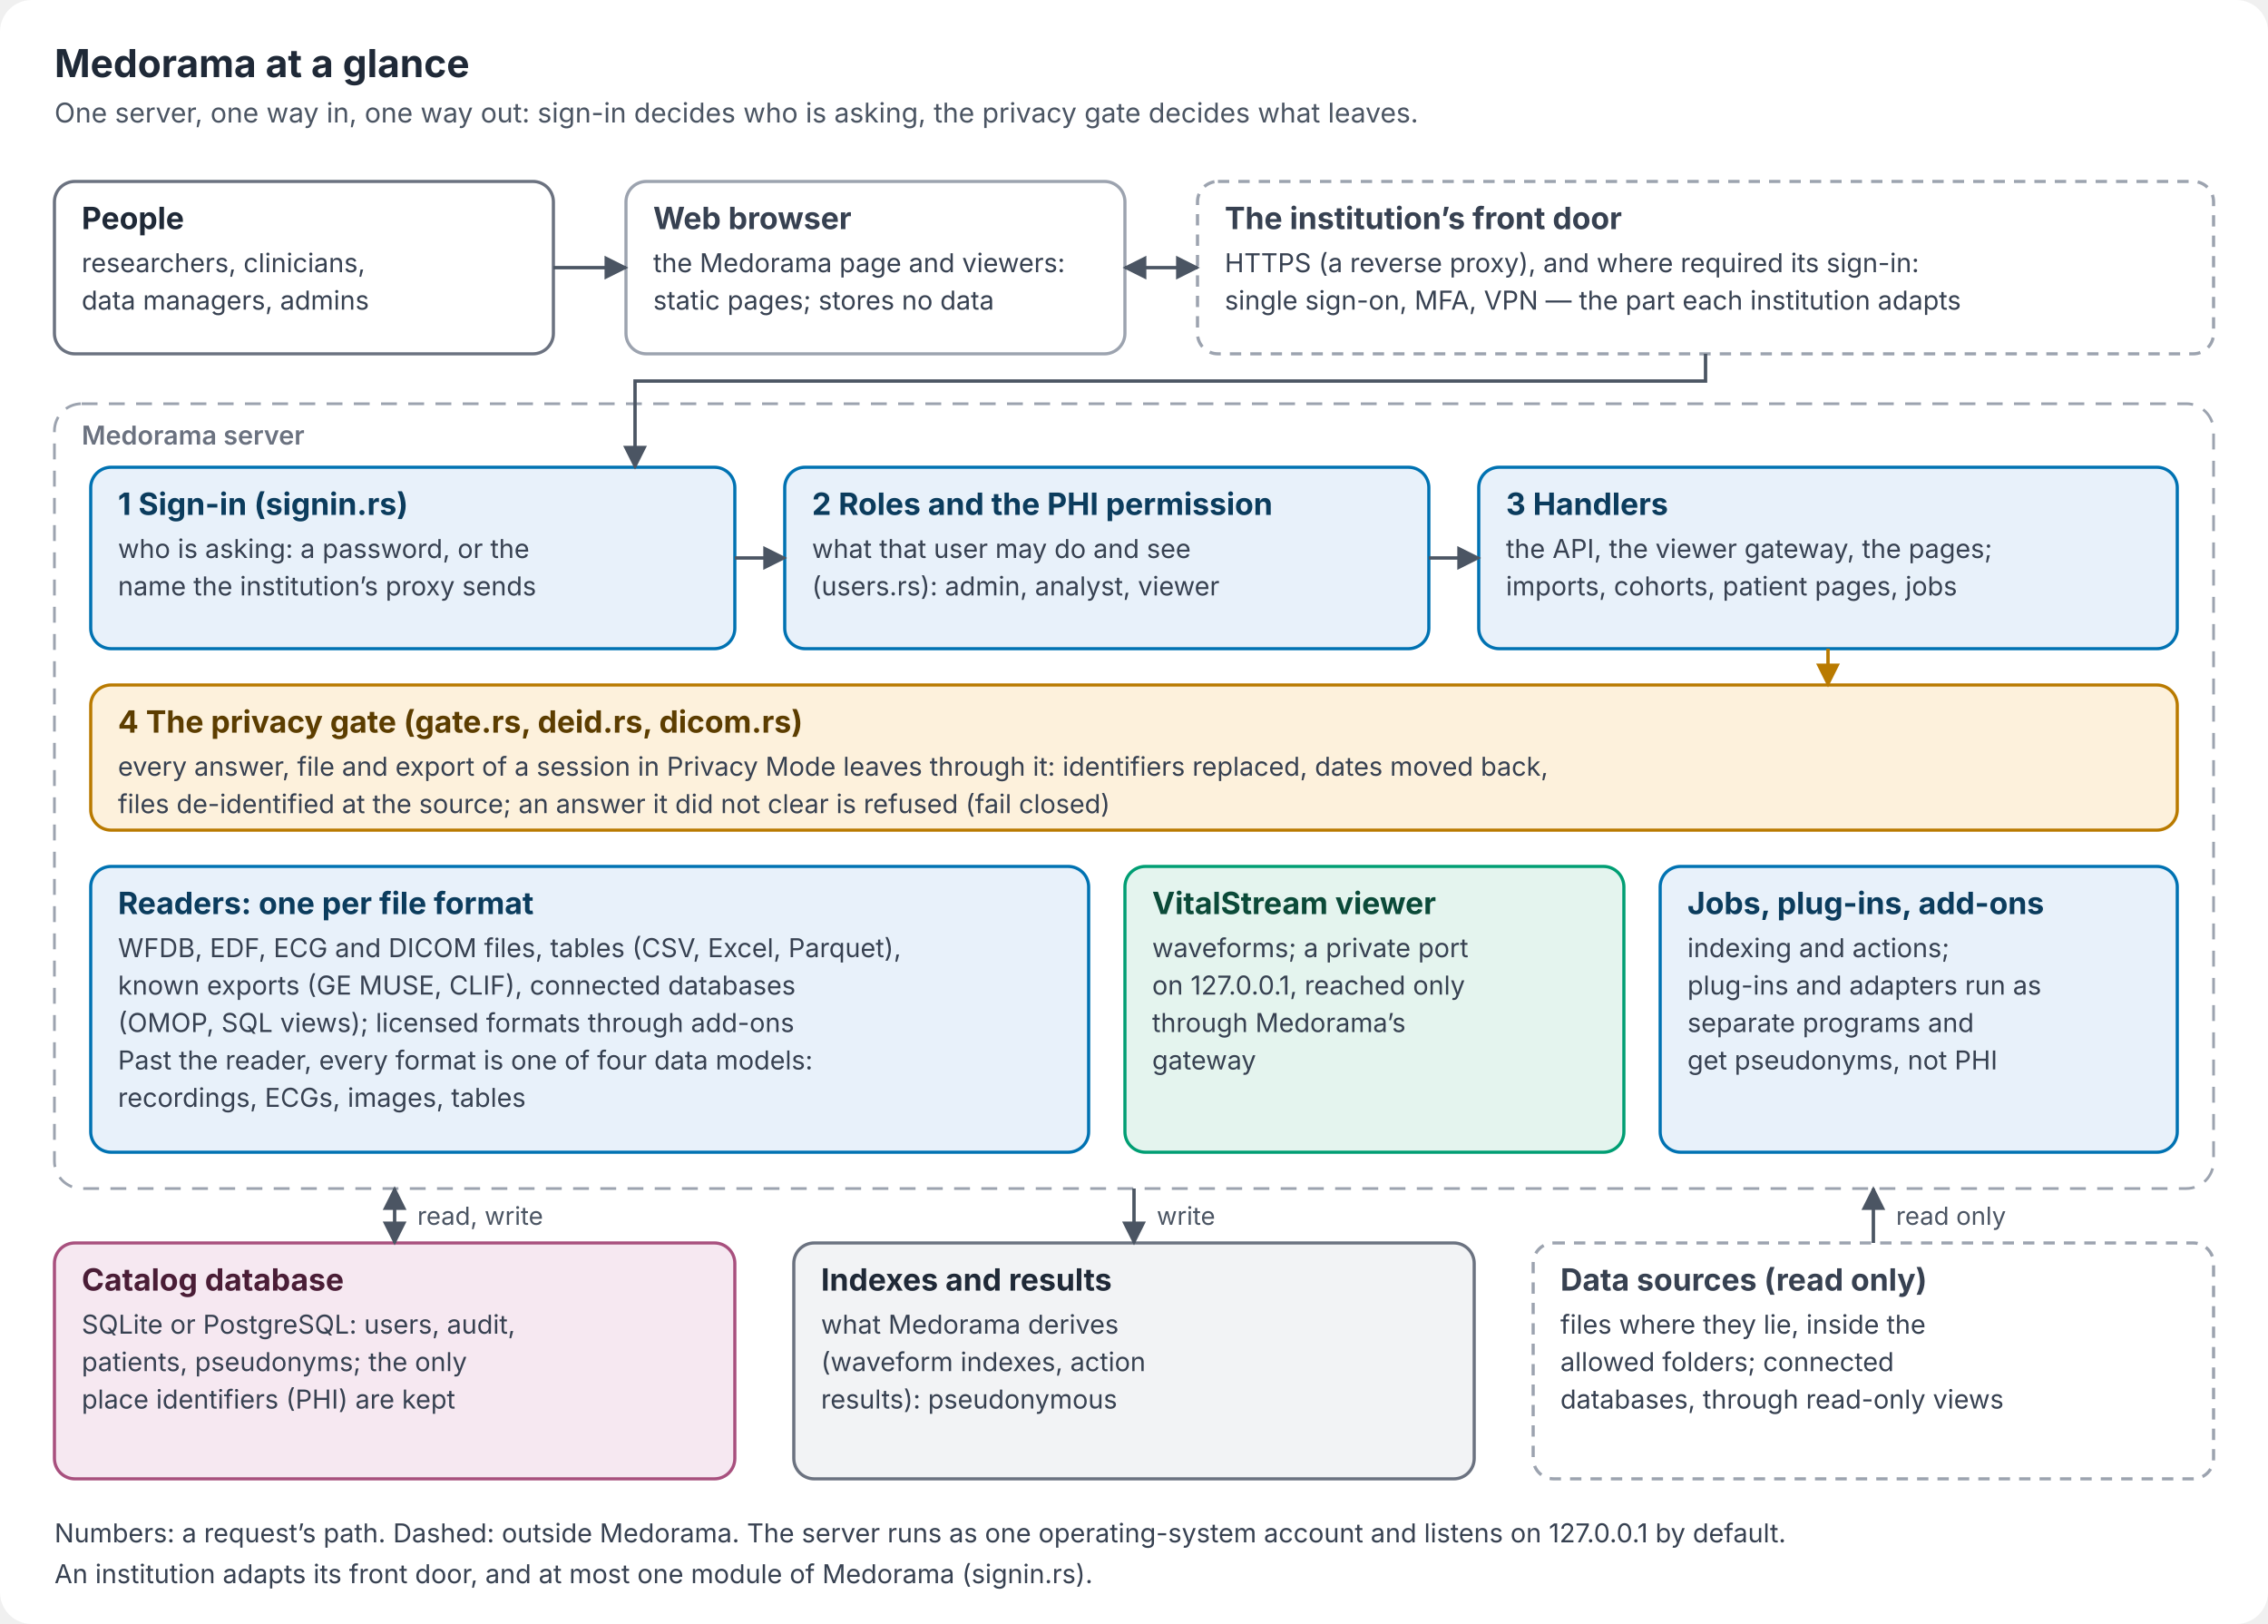
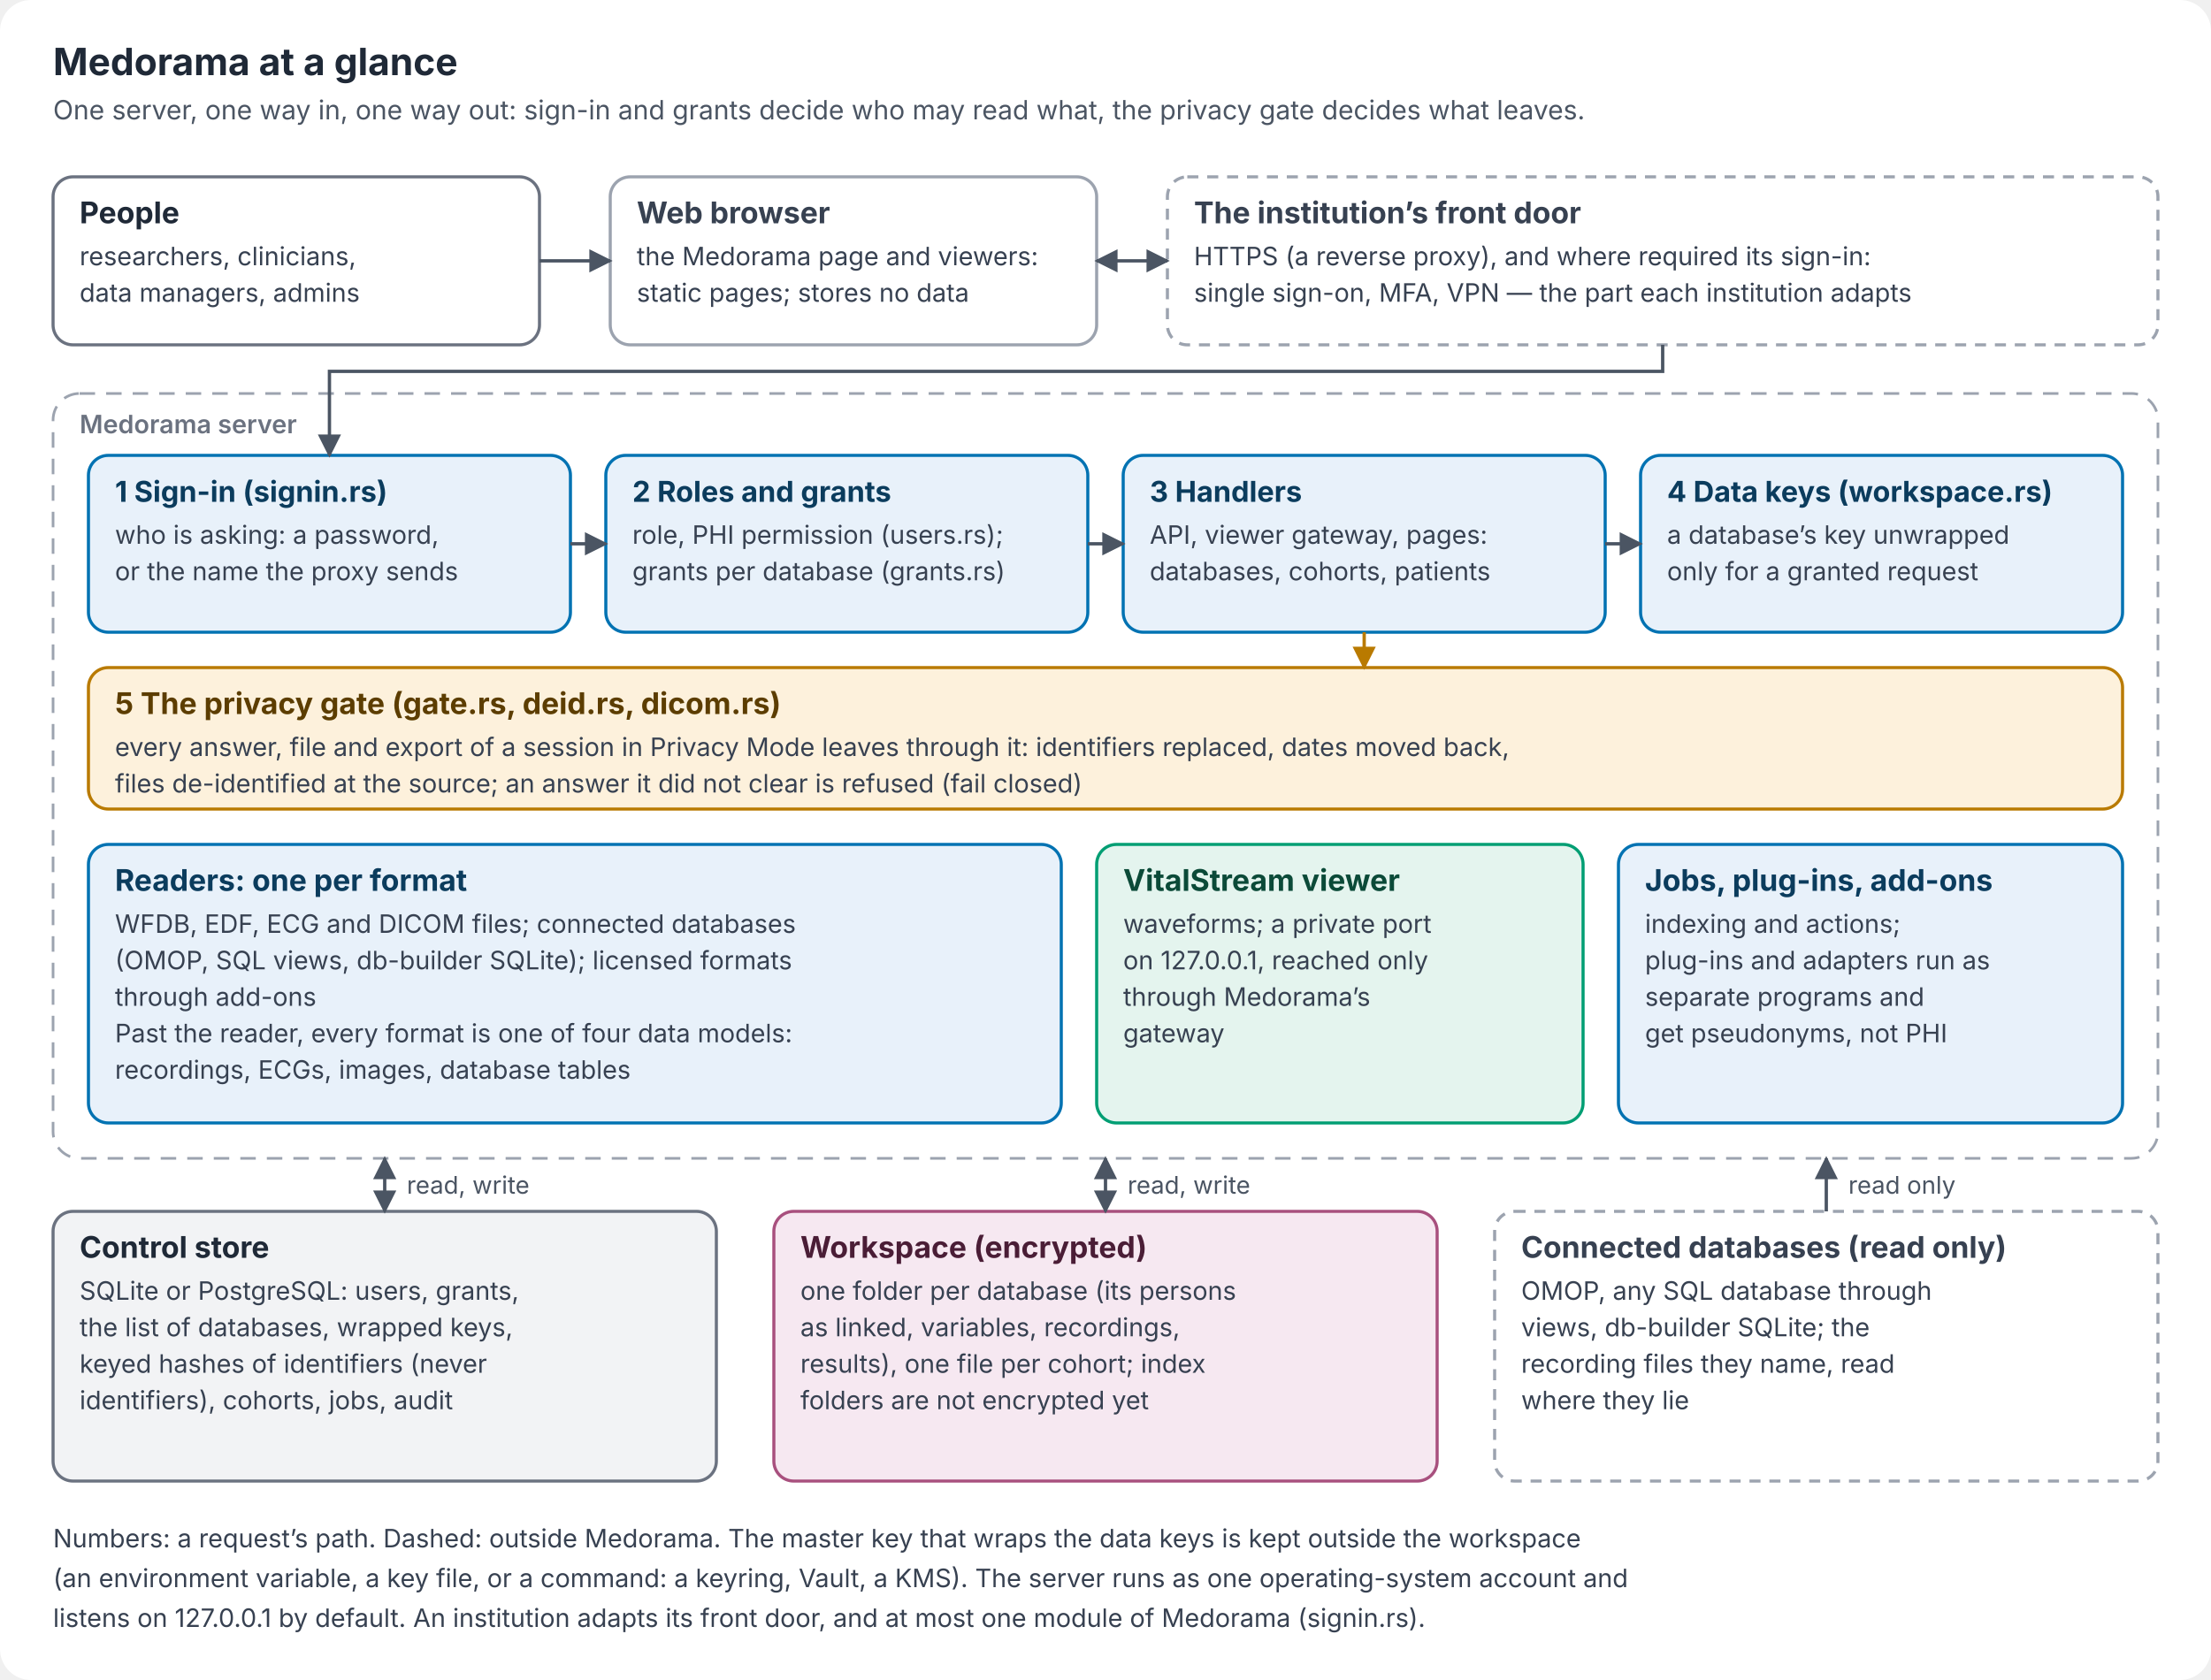
- <svg xmlns="http://www.w3.org/2000/svg" viewBox="0 0 1000 716" width="1000" height="716" role="img" aria-labelledby="t d">
+ <svg xmlns="http://www.w3.org/2000/svg" viewBox="0 0 1000 760" width="1000" height="760" role="img" aria-labelledby="t d">
  <defs>
    <marker id="a" viewBox="0 0 10 10" refX="9" refY="5" markerWidth="7" markerHeight="7" orient="auto-start-reverse">
      <path d="M0 0L10 5L0 10z" fill="#4B5563" />
    </marker>
    <marker id="ag" viewBox="0 0 10 10" refX="9" refY="5" markerWidth="7" markerHeight="7" orient="auto-start-reverse">
      <path d="M0 0L10 5L0 10z" fill="#B97A00" />
    </marker>
  </defs>
-   <rect x="0" y="0" width="1000" height="716" rx="14" fill="#FFFFFF" />
+   <rect x="0" y="0" width="1000" height="760" rx="14" fill="#FFFFFF" />
  <g font-family="Inter, -apple-system, 'Segoe UI', Roboto, Helvetica, Arial, sans-serif" font-size="13" fill="#1F2937">
    <text x="24" y="34" font-size="17" font-weight="700" fill="#1F2937" text-anchor="start">Medorama at a glance</text>
-     <text x="24" y="54" font-size="12" font-weight="400" fill="#4B5563" text-anchor="start">One server, one way in, one way out: sign-in decides who is asking, the privacy gate decides what leaves.</text>
+     <text x="24" y="54" font-size="12" font-weight="400" fill="#4B5563" text-anchor="start">One server, one way in, one way out: sign-in and grants decide who may read what, the privacy gate decides what leaves.</text>
    <rect x="24" y="80" width="220" height="76" rx="9" fill="#FFFFFF" stroke="#6B7280" stroke-width="1.4" />
    <text x="36" y="101" font-size="13.5" font-weight="650" fill="#1F2937" text-anchor="start">People</text>
    <text x="36" y="120.0" font-size="11.5" font-weight="400" fill="#374151" text-anchor="start">researchers, clinicians,</text>
    <text x="36" y="136.5" font-size="11.5" font-weight="400" fill="#374151" text-anchor="start">data managers, admins</text>
    <rect x="276" y="80" width="220" height="76" rx="9" fill="#FFFFFF" stroke="#9CA3AF" stroke-width="1.4" />
    <text x="288" y="101" font-size="13.5" font-weight="650" fill="#374151" text-anchor="start">Web browser</text>
    <text x="288" y="120.0" font-size="11.5" font-weight="400" fill="#374151" text-anchor="start">the Medorama page and viewers:</text>
    <text x="288" y="136.5" font-size="11.5" font-weight="400" fill="#374151" text-anchor="start">static pages; stores no data</text>
    <rect x="528" y="80" width="448" height="76" rx="9" fill="#FFFFFF" stroke="#9CA3AF" stroke-width="1.4" stroke-dasharray="5 4" />
    <text x="540" y="101" font-size="13.5" font-weight="650" fill="#374151" text-anchor="start">The institution’s front door</text>
    <text x="540" y="120.0" font-size="11.5" font-weight="400" fill="#374151" text-anchor="start">HTTPS (a reverse proxy), and where required its sign-in:</text>
    <text x="540" y="136.5" font-size="11.5" font-weight="400" fill="#374151" text-anchor="start">single sign-on, MFA, VPN — the part each institution adapts</text>
    <path d="M244 118 L276 118" fill="none" stroke="#4B5563" stroke-width="1.5" marker-end="url(#a)" />
    <path d="M496 118 L528 118" fill="none" stroke="#4B5563" stroke-width="1.5" marker-end="url(#a)" marker-start="url(#a)" />
    <rect x="24" y="178" width="952" height="346" rx="12" fill="none" stroke="#9CA3AF" stroke-width="1.2" stroke-dasharray="7 5" />
    <text x="36" y="196" font-size="11.5" font-weight="600" fill="#6B7280" text-anchor="start">Medorama server</text>
-     <rect x="40" y="206" width="284" height="80" rx="9" fill="#E8F1FA" stroke="#0072B2" stroke-width="1.4" />
-     <text x="52" y="227" font-size="13.5" font-weight="650" fill="#0B3C5D" text-anchor="start">1  Sign-in  (signin.rs)</text>
-     <text x="52" y="246.0" font-size="11.5" font-weight="400" fill="#374151" text-anchor="start">who is asking: a password, or the</text>
-     <text x="52" y="262.5" font-size="11.5" font-weight="400" fill="#374151" text-anchor="start">name the institution’s proxy sends</text>
-     <rect x="346" y="206" width="284" height="80" rx="9" fill="#E8F1FA" stroke="#0072B2" stroke-width="1.4" />
-     <text x="358" y="227" font-size="13.5" font-weight="650" fill="#0B3C5D" text-anchor="start">2  Roles and the PHI permission</text>
-     <text x="358" y="246.0" font-size="11.5" font-weight="400" fill="#374151" text-anchor="start">what that user may do and see</text>
-     <text x="358" y="262.5" font-size="11.5" font-weight="400" fill="#374151" text-anchor="start">(users.rs): admin, analyst, viewer</text>
-     <rect x="652" y="206" width="308" height="80" rx="9" fill="#E8F1FA" stroke="#0072B2" stroke-width="1.4" />
-     <text x="664" y="227" font-size="13.5" font-weight="650" fill="#0B3C5D" text-anchor="start">3  Handlers</text>
-     <text x="664" y="246.0" font-size="11.5" font-weight="400" fill="#374151" text-anchor="start">the API, the viewer gateway, the pages;</text>
-     <text x="664" y="262.5" font-size="11.5" font-weight="400" fill="#374151" text-anchor="start">imports, cohorts, patient pages, jobs</text>
-     <path d="M752 156 L752 168 L280 168 L280 206" fill="none" stroke="#4B5563" stroke-width="1.5" marker-end="url(#a)" />
-     <path d="M324 246 L346 246" fill="none" stroke="#4B5563" stroke-width="1.5" marker-end="url(#a)" />
-     <path d="M630 246 L652 246" fill="none" stroke="#4B5563" stroke-width="1.5" marker-end="url(#a)" />
+     <rect x="40" y="206" width="218" height="80" rx="9" fill="#E8F1FA" stroke="#0072B2" stroke-width="1.4" />
+     <text x="52" y="227" font-size="13" font-weight="650" fill="#0B3C5D" text-anchor="start">1  Sign-in  (signin.rs)</text>
+     <text x="52" y="246.0" font-size="11.5" font-weight="400" fill="#374151" text-anchor="start">who is asking: a password,</text>
+     <text x="52" y="262.5" font-size="11.5" font-weight="400" fill="#374151" text-anchor="start">or the name the proxy sends</text>
+     <rect x="274" y="206" width="218" height="80" rx="9" fill="#E8F1FA" stroke="#0072B2" stroke-width="1.4" />
+     <text x="286" y="227" font-size="13" font-weight="650" fill="#0B3C5D" text-anchor="start">2  Roles and grants</text>
+     <text x="286" y="246.0" font-size="11.5" font-weight="400" fill="#374151" text-anchor="start">role, PHI permission (users.rs);</text>
+     <text x="286" y="262.5" font-size="11.5" font-weight="400" fill="#374151" text-anchor="start">grants per database (grants.rs)</text>
+     <path d="M258 246 L274 246" fill="none" stroke="#4B5563" stroke-width="1.5" marker-end="url(#a)" />
+     <rect x="508" y="206" width="218" height="80" rx="9" fill="#E8F1FA" stroke="#0072B2" stroke-width="1.4" />
+     <text x="520" y="227" font-size="13" font-weight="650" fill="#0B3C5D" text-anchor="start">3  Handlers</text>
+     <text x="520" y="246.0" font-size="11.5" font-weight="400" fill="#374151" text-anchor="start">API, viewer gateway, pages:</text>
+     <text x="520" y="262.5" font-size="11.5" font-weight="400" fill="#374151" text-anchor="start">databases, cohorts, patients</text>
+     <path d="M492 246 L508 246" fill="none" stroke="#4B5563" stroke-width="1.5" marker-end="url(#a)" />
+     <rect x="742" y="206" width="218" height="80" rx="9" fill="#E8F1FA" stroke="#0072B2" stroke-width="1.4" />
+     <text x="754" y="227" font-size="13" font-weight="650" fill="#0B3C5D" text-anchor="start">4  Data keys  (workspace.rs)</text>
+     <text x="754" y="246.0" font-size="11.5" font-weight="400" fill="#374151" text-anchor="start">a database’s key unwrapped</text>
+     <text x="754" y="262.5" font-size="11.5" font-weight="400" fill="#374151" text-anchor="start">only for a granted request</text>
+     <path d="M726 246 L742 246" fill="none" stroke="#4B5563" stroke-width="1.5" marker-end="url(#a)" />
+     <path d="M752 156 L752 168 L149 168 L149 206" fill="none" stroke="#4B5563" stroke-width="1.5" marker-end="url(#a)" />
    <rect x="40" y="302" width="920" height="64" rx="9" fill="#FDF1DC" stroke="#B97A00" stroke-width="1.4" />
-     <text x="52" y="323" font-size="13.5" font-weight="650" fill="#5C3D00" text-anchor="start">4  The privacy gate  (gate.rs, deid.rs, dicom.rs)</text>
+     <text x="52" y="323" font-size="13.5" font-weight="650" fill="#5C3D00" text-anchor="start">5  The privacy gate  (gate.rs, deid.rs, dicom.rs)</text>
    <text x="52" y="342.0" font-size="11.5" font-weight="400" fill="#374151" text-anchor="start">every answer, file and export of a session in Privacy Mode leaves through it: identifiers replaced, dates moved back,</text>
    <text x="52" y="358.5" font-size="11.5" font-weight="400" fill="#374151" text-anchor="start">files de-identified at the source; an answer it did not clear is refused (fail closed)</text>
-     <path d="M806 286 L806 302" fill="none" stroke="#B97A00" stroke-width="1.5" marker-end="url(#ag)" />
+     <path d="M617 286 L617 302" fill="none" stroke="#B97A00" stroke-width="1.5" marker-end="url(#ag)" />
    <rect x="40" y="382" width="440" height="126" rx="9" fill="#E8F1FA" stroke="#0072B2" stroke-width="1.4" />
-     <text x="52" y="403" font-size="13.5" font-weight="650" fill="#0B3C5D" text-anchor="start">Readers: one per file format</text>
-     <text x="52" y="422.0" font-size="11.5" font-weight="400" fill="#374151" text-anchor="start">WFDB, EDF, ECG and DICOM files, tables (CSV, Excel, Parquet),</text>
-     <text x="52" y="438.5" font-size="11.5" font-weight="400" fill="#374151" text-anchor="start">known exports (GE MUSE, CLIF), connected databases</text>
-     <text x="52" y="455.0" font-size="11.5" font-weight="400" fill="#374151" text-anchor="start">(OMOP, SQL views); licensed formats through add-ons</text>
+     <text x="52" y="403" font-size="13.5" font-weight="650" fill="#0B3C5D" text-anchor="start">Readers: one per format</text>
+     <text x="52" y="422.0" font-size="11.5" font-weight="400" fill="#374151" text-anchor="start">WFDB, EDF, ECG and DICOM files; connected databases</text>
+     <text x="52" y="438.5" font-size="11.5" font-weight="400" fill="#374151" text-anchor="start">(OMOP, SQL views, db-builder SQLite); licensed formats</text>
+     <text x="52" y="455.0" font-size="11.5" font-weight="400" fill="#374151" text-anchor="start">through add-ons</text>
    <text x="52" y="471.5" font-size="11.5" font-weight="400" fill="#374151" text-anchor="start">Past the reader, every format is one of four data models:</text>
-     <text x="52" y="488.0" font-size="11.5" font-weight="400" fill="#374151" text-anchor="start">recordings, ECGs, images, tables</text>
+     <text x="52" y="488.0" font-size="11.5" font-weight="400" fill="#374151" text-anchor="start">recordings, ECGs, images, database tables</text>
    <rect x="496" y="382" width="220" height="126" rx="9" fill="#E4F4EE" stroke="#009E73" stroke-width="1.4" />
    <text x="508" y="403" font-size="13.5" font-weight="650" fill="#0B4A38" text-anchor="start">VitalStream viewer</text>
    <text x="508" y="422.0" font-size="11.5" font-weight="400" fill="#374151" text-anchor="start">waveforms; a private port</text>
    <text x="508" y="438.5" font-size="11.5" font-weight="400" fill="#374151" text-anchor="start">on 127.0.0.1, reached only</text>
    <text x="508" y="455.0" font-size="11.5" font-weight="400" fill="#374151" text-anchor="start">through Medorama’s</text>
    <text x="508" y="471.5" font-size="11.5" font-weight="400" fill="#374151" text-anchor="start">gateway</text>
    <rect x="732" y="382" width="228" height="126" rx="9" fill="#E8F1FA" stroke="#0072B2" stroke-width="1.4" />
    <text x="744" y="403" font-size="13.5" font-weight="650" fill="#0B3C5D" text-anchor="start">Jobs, plug-ins, add-ons</text>
    <text x="744" y="422.0" font-size="11.5" font-weight="400" fill="#374151" text-anchor="start">indexing and actions;</text>
    <text x="744" y="438.5" font-size="11.5" font-weight="400" fill="#374151" text-anchor="start">plug-ins and adapters run as</text>
    <text x="744" y="455.0" font-size="11.5" font-weight="400" fill="#374151" text-anchor="start">separate programs and</text>
    <text x="744" y="471.5" font-size="11.5" font-weight="400" fill="#374151" text-anchor="start">get pseudonyms, not PHI</text>
-     <rect x="24" y="548" width="300" height="104" rx="9" fill="#F6E8F1" stroke="#A8507E" stroke-width="1.4" />
-     <text x="36" y="569" font-size="13.5" font-weight="650" fill="#4A1D36" text-anchor="start">Catalog database</text>
-     <text x="36" y="588.0" font-size="11.5" font-weight="400" fill="#374151" text-anchor="start">SQLite or PostgreSQL: users, audit,</text>
-     <text x="36" y="604.5" font-size="11.5" font-weight="400" fill="#374151" text-anchor="start">patients, pseudonyms; the only</text>
-     <text x="36" y="621.0" font-size="11.5" font-weight="400" fill="#374151" text-anchor="start">place identifiers (PHI) are kept</text>
-     <rect x="350" y="548" width="300" height="104" rx="9" fill="#F2F3F5" stroke="#6B7280" stroke-width="1.4" />
-     <text x="362" y="569" font-size="13.5" font-weight="650" fill="#1F2937" text-anchor="start">Indexes and results</text>
-     <text x="362" y="588.0" font-size="11.5" font-weight="400" fill="#374151" text-anchor="start">what Medorama derives</text>
-     <text x="362" y="604.5" font-size="11.5" font-weight="400" fill="#374151" text-anchor="start">(waveform indexes, action</text>
-     <text x="362" y="621.0" font-size="11.5" font-weight="400" fill="#374151" text-anchor="start">results): pseudonymous</text>
-     <rect x="676" y="548" width="300" height="104" rx="9" fill="#FFFFFF" stroke="#9CA3AF" stroke-width="1.4" stroke-dasharray="5 4" />
-     <text x="688" y="569" font-size="13.5" font-weight="650" fill="#374151" text-anchor="start">Data sources  (read only)</text>
-     <text x="688" y="588.0" font-size="11.5" font-weight="400" fill="#374151" text-anchor="start">files where they lie, inside the</text>
-     <text x="688" y="604.5" font-size="11.5" font-weight="400" fill="#374151" text-anchor="start">allowed folders; connected</text>
-     <text x="688" y="621.0" font-size="11.5" font-weight="400" fill="#374151" text-anchor="start">databases, through read-only views</text>
+     <rect x="24" y="548" width="300" height="122" rx="9" fill="#F2F3F5" stroke="#6B7280" stroke-width="1.4" />
+     <text x="36" y="569" font-size="13.5" font-weight="650" fill="#1F2937" text-anchor="start">Control store</text>
+     <text x="36" y="588.0" font-size="11.5" font-weight="400" fill="#374151" text-anchor="start">SQLite or PostgreSQL: users, grants,</text>
+     <text x="36" y="604.5" font-size="11.5" font-weight="400" fill="#374151" text-anchor="start">the list of databases, wrapped keys,</text>
+     <text x="36" y="621.0" font-size="11.5" font-weight="400" fill="#374151" text-anchor="start">keyed hashes of identifiers (never</text>
+     <text x="36" y="637.5" font-size="11.5" font-weight="400" fill="#374151" text-anchor="start">identifiers), cohorts, jobs, audit</text>
+     <rect x="350" y="548" width="300" height="122" rx="9" fill="#F6E8F1" stroke="#A8507E" stroke-width="1.4" />
+     <text x="362" y="569" font-size="13.5" font-weight="650" fill="#4A1D36" text-anchor="start">Workspace  (encrypted)</text>
+     <text x="362" y="588.0" font-size="11.5" font-weight="400" fill="#374151" text-anchor="start">one folder per database (its persons</text>
+     <text x="362" y="604.5" font-size="11.5" font-weight="400" fill="#374151" text-anchor="start">as linked, variables, recordings,</text>
+     <text x="362" y="621.0" font-size="11.5" font-weight="400" fill="#374151" text-anchor="start">results), one file per cohort; index</text>
+     <text x="362" y="637.5" font-size="11.5" font-weight="400" fill="#374151" text-anchor="start">folders are not encrypted yet</text>
+     <rect x="676" y="548" width="300" height="122" rx="9" fill="#FFFFFF" stroke="#9CA3AF" stroke-width="1.4" stroke-dasharray="5 4" />
+     <text x="688" y="569" font-size="13.5" font-weight="650" fill="#374151" text-anchor="start">Connected databases  (read only)</text>
+     <text x="688" y="588.0" font-size="11.5" font-weight="400" fill="#374151" text-anchor="start">OMOP, any SQL database through</text>
+     <text x="688" y="604.5" font-size="11.5" font-weight="400" fill="#374151" text-anchor="start">views, db-builder SQLite; the</text>
+     <text x="688" y="621.0" font-size="11.5" font-weight="400" fill="#374151" text-anchor="start">recording files they name, read</text>
+     <text x="688" y="637.5" font-size="11.5" font-weight="400" fill="#374151" text-anchor="start">where they lie</text>
    <path d="M174 524 L174 548" fill="none" stroke="#4B5563" stroke-width="1.5" marker-end="url(#a)" marker-start="url(#a)" />
    <text x="184" y="540" font-size="11" font-weight="400" fill="#4B5563" text-anchor="start">read, write</text>
-     <path d="M500 524 L500 548" fill="none" stroke="#4B5563" stroke-width="1.5" marker-end="url(#a)" />
-     <text x="510" y="540" font-size="11" font-weight="400" fill="#4B5563" text-anchor="start">write</text>
+     <path d="M500 524 L500 548" fill="none" stroke="#4B5563" stroke-width="1.5" marker-end="url(#a)" marker-start="url(#a)" />
+     <text x="510" y="540" font-size="11" font-weight="400" fill="#4B5563" text-anchor="start">read, write</text>
    <path d="M826 548 L826 524" fill="none" stroke="#4B5563" stroke-width="1.5" marker-end="url(#a)" />
    <text x="836" y="540" font-size="11" font-weight="400" fill="#4B5563" text-anchor="start">read only</text>
-     <text x="24" y="680" font-size="11.5" font-weight="400" fill="#374151" text-anchor="start">Numbers: a request’s path. Dashed: outside Medorama. The server runs as one operating-system account and listens on 127.0.0.1 by default.</text>
-     <text x="24" y="698" font-size="11.5" font-weight="400" fill="#374151" text-anchor="start">An institution adapts its front door, and at most one module of Medorama (signin.rs).</text>
+     <text x="24" y="700" font-size="11.5" font-weight="400" fill="#374151" text-anchor="start">Numbers: a request’s path. Dashed: outside Medorama. The master key that wraps the data keys is kept outside the workspace</text>
+     <text x="24" y="718" font-size="11.5" font-weight="400" fill="#374151" text-anchor="start">(an environment variable, a key file, or a command: a keyring, Vault, a KMS). The server runs as one operating-system account and</text>
+     <text x="24" y="736" font-size="11.5" font-weight="400" fill="#374151" text-anchor="start">listens on 127.0.0.1 by default. An institution adapts its front door, and at most one module of Medorama (signin.rs).</text>
  </g>
</svg>
